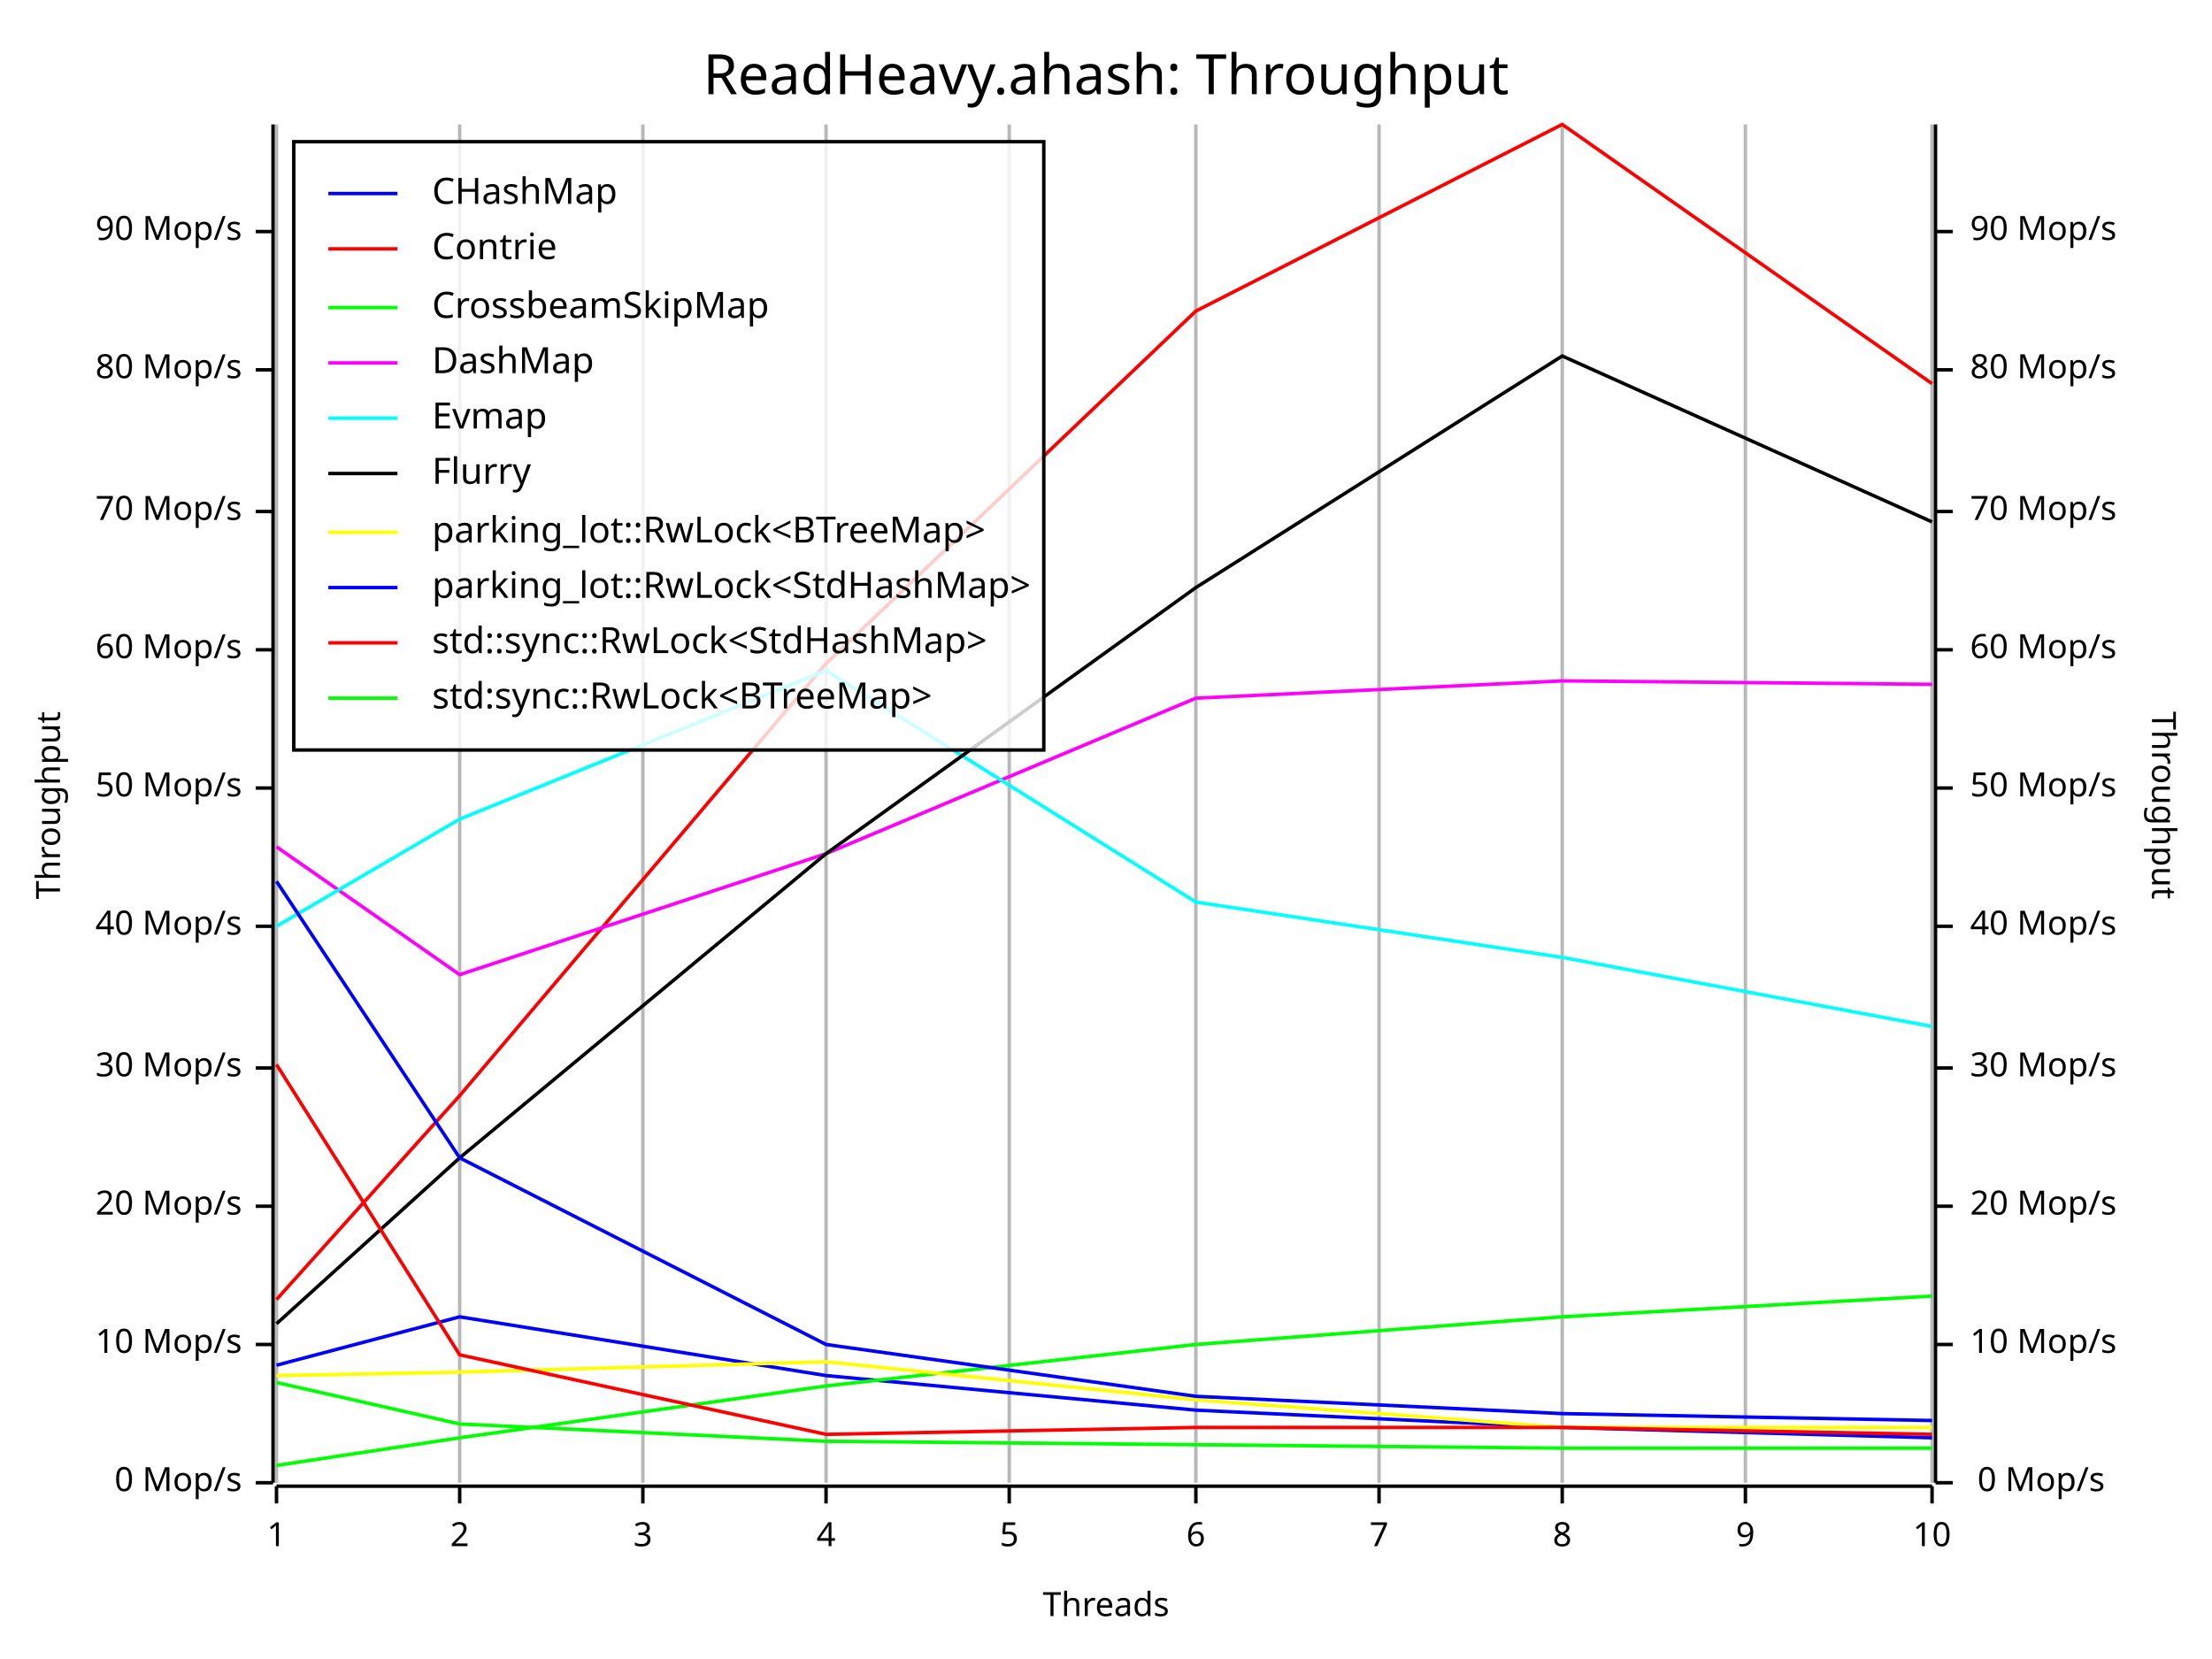
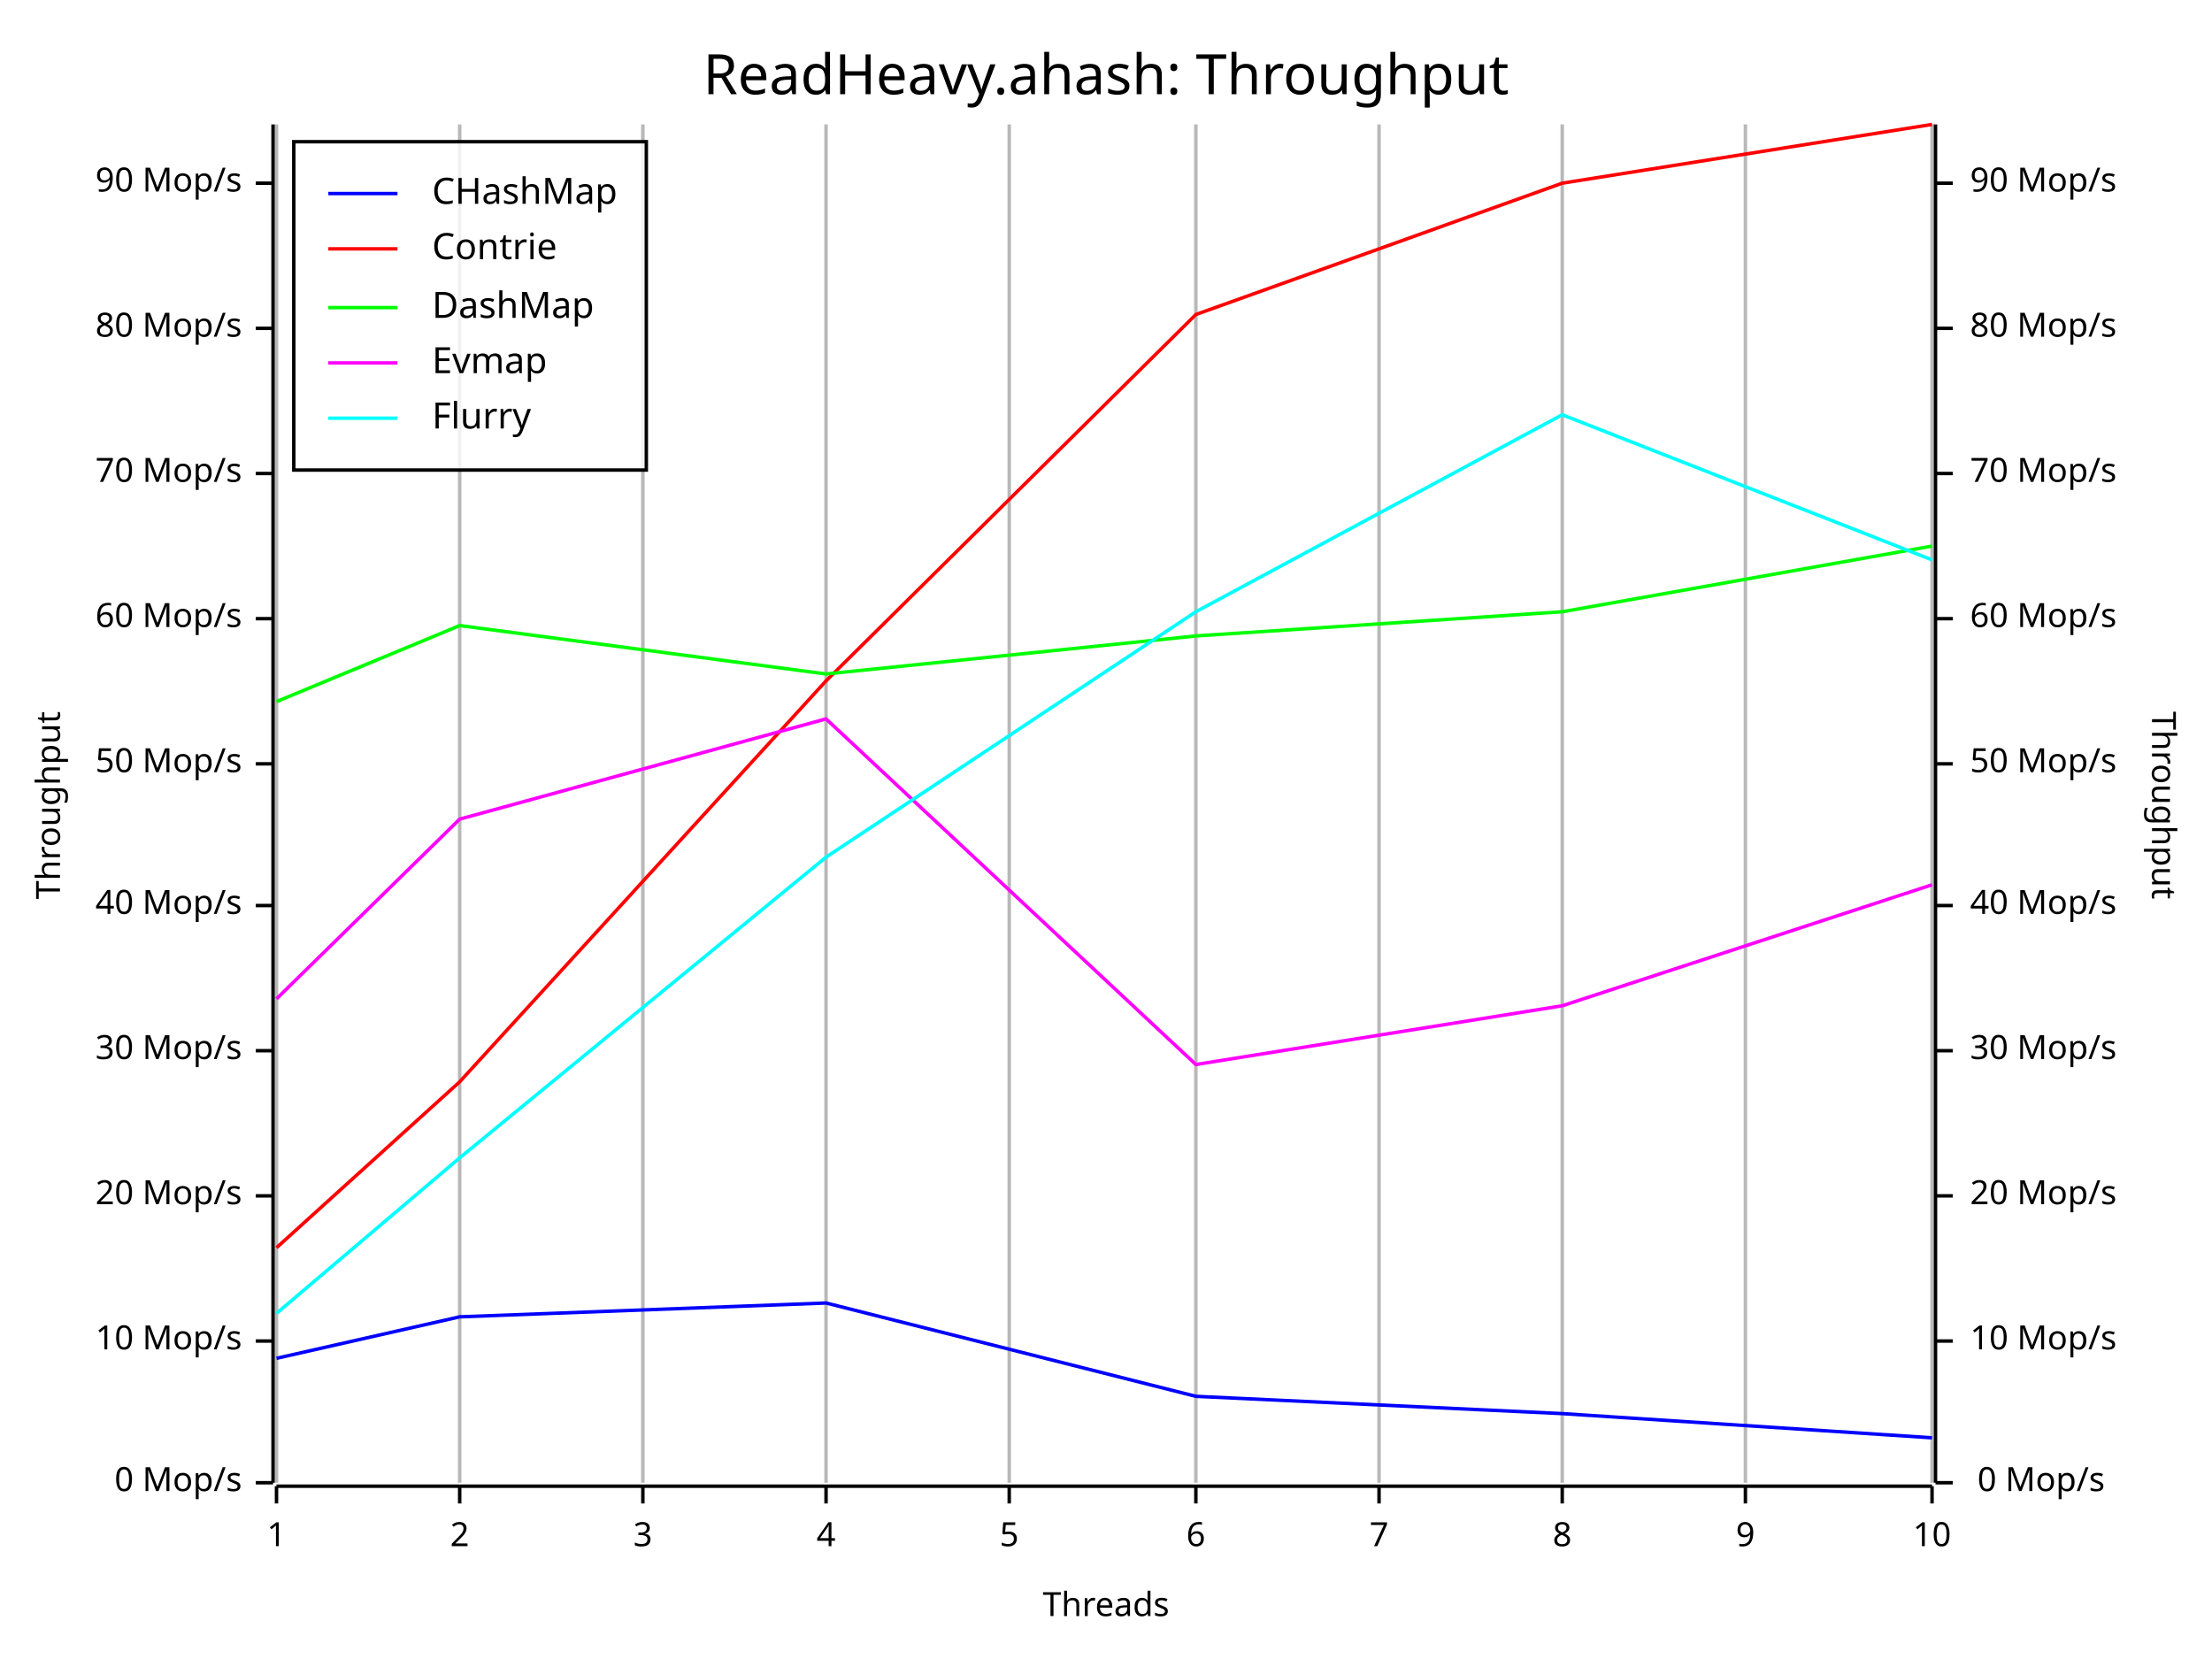
<svg xmlns="http://www.w3.org/2000/svg" width="640" height="480" viewBox="0 0 640 480">
  <rect x="0" y="0" width="640" height="480" opacity="1" fill="#FFFFFF" stroke="none" />
  <text x="320" y="15" dy="0.76em" text-anchor="middle" font-family="Fira Code" font-size="16.129" opacity="1" fill="#000000">
ReadHeavy.ahash: Throughput
</text>
  <line opacity="0.1" stroke="#000000" stroke-width="1" x1="80" y1="429" x2="80" y2="36" />
  <line opacity="0.1" stroke="#000000" stroke-width="1" x1="133" y1="429" x2="133" y2="36" />
  <line opacity="0.1" stroke="#000000" stroke-width="1" x1="186" y1="429" x2="186" y2="36" />
  <line opacity="0.1" stroke="#000000" stroke-width="1" x1="239" y1="429" x2="239" y2="36" />
  <line opacity="0.1" stroke="#000000" stroke-width="1" x1="292" y1="429" x2="292" y2="36" />
  <line opacity="0.1" stroke="#000000" stroke-width="1" x1="346" y1="429" x2="346" y2="36" />
  <line opacity="0.1" stroke="#000000" stroke-width="1" x1="399" y1="429" x2="399" y2="36" />
  <line opacity="0.1" stroke="#000000" stroke-width="1" x1="452" y1="429" x2="452" y2="36" />
  <line opacity="0.1" stroke="#000000" stroke-width="1" x1="505" y1="429" x2="505" y2="36" />
  <line opacity="0.1" stroke="#000000" stroke-width="1" x1="559" y1="429" x2="559" y2="36" />
  <text x="10" y="233" dy="0.76em" text-anchor="middle" font-family="sans-serif" font-size="9.677" opacity="1" fill="#000000" transform="rotate(270, 10, 233)">
Throughput
</text>
  <text x="320" y="470" dy="-0.5ex" text-anchor="middle" font-family="sans-serif" font-size="9.677" opacity="1" fill="#000000">
Threads
</text>
  <text x="630" y="233" dy="0.76em" text-anchor="middle" font-family="sans-serif" font-size="9.677" opacity="1" fill="#000000" transform="rotate(90, 630, 233)">
Throughput
</text>
  <line opacity="0.2" stroke="#000000" stroke-width="1" x1="80" y1="429" x2="80" y2="36" />
  <line opacity="0.2" stroke="#000000" stroke-width="1" x1="133" y1="429" x2="133" y2="36" />
  <line opacity="0.2" stroke="#000000" stroke-width="1" x1="186" y1="429" x2="186" y2="36" />
  <line opacity="0.2" stroke="#000000" stroke-width="1" x1="239" y1="429" x2="239" y2="36" />
  <line opacity="0.2" stroke="#000000" stroke-width="1" x1="292" y1="429" x2="292" y2="36" />
  <line opacity="0.2" stroke="#000000" stroke-width="1" x1="346" y1="429" x2="346" y2="36" />
  <line opacity="0.2" stroke="#000000" stroke-width="1" x1="399" y1="429" x2="399" y2="36" />
  <line opacity="0.2" stroke="#000000" stroke-width="1" x1="452" y1="429" x2="452" y2="36" />
  <line opacity="0.2" stroke="#000000" stroke-width="1" x1="505" y1="429" x2="505" y2="36" />
  <line opacity="0.2" stroke="#000000" stroke-width="1" x1="559" y1="429" x2="559" y2="36" />
  <polyline fill="none" opacity="1" stroke="#000000" stroke-width="1" points="79,36 79,429 " />
  <text x="70" y="429" dy="0.5ex" text-anchor="end" font-family="sans-serif" font-size="9.677" opacity="1" fill="#000000">
0 Mop/s
</text>
  <polyline fill="none" opacity="1" stroke="#000000" stroke-width="1" points="74,429 79,429 " />
-   <text x="70" y="389" dy="0.5ex" text-anchor="end" font-family="sans-serif" font-size="9.677" opacity="1" fill="#000000">
+   <text x="70" y="388" dy="0.5ex" text-anchor="end" font-family="sans-serif" font-size="9.677" opacity="1" fill="#000000">
10 Mop/s
</text>
-   <polyline fill="none" opacity="1" stroke="#000000" stroke-width="1" points="74,389 79,389 " />
-   <text x="70" y="349" dy="0.5ex" text-anchor="end" font-family="sans-serif" font-size="9.677" opacity="1" fill="#000000">
+   <polyline fill="none" opacity="1" stroke="#000000" stroke-width="1" points="74,388 79,388 " />
+   <text x="70" y="346" dy="0.5ex" text-anchor="end" font-family="sans-serif" font-size="9.677" opacity="1" fill="#000000">
20 Mop/s
</text>
-   <polyline fill="none" opacity="1" stroke="#000000" stroke-width="1" points="74,349 79,349 " />
-   <text x="70" y="309" dy="0.5ex" text-anchor="end" font-family="sans-serif" font-size="9.677" opacity="1" fill="#000000">
+   <polyline fill="none" opacity="1" stroke="#000000" stroke-width="1" points="74,346 79,346 " />
+   <text x="70" y="304" dy="0.5ex" text-anchor="end" font-family="sans-serif" font-size="9.677" opacity="1" fill="#000000">
30 Mop/s
</text>
-   <polyline fill="none" opacity="1" stroke="#000000" stroke-width="1" points="74,309 79,309 " />
-   <text x="70" y="268" dy="0.5ex" text-anchor="end" font-family="sans-serif" font-size="9.677" opacity="1" fill="#000000">
+   <polyline fill="none" opacity="1" stroke="#000000" stroke-width="1" points="74,304 79,304 " />
+   <text x="70" y="262" dy="0.5ex" text-anchor="end" font-family="sans-serif" font-size="9.677" opacity="1" fill="#000000">
40 Mop/s
</text>
-   <polyline fill="none" opacity="1" stroke="#000000" stroke-width="1" points="74,268 79,268 " />
-   <text x="70" y="228" dy="0.5ex" text-anchor="end" font-family="sans-serif" font-size="9.677" opacity="1" fill="#000000">
+   <polyline fill="none" opacity="1" stroke="#000000" stroke-width="1" points="74,262 79,262 " />
+   <text x="70" y="221" dy="0.5ex" text-anchor="end" font-family="sans-serif" font-size="9.677" opacity="1" fill="#000000">
50 Mop/s
</text>
-   <polyline fill="none" opacity="1" stroke="#000000" stroke-width="1" points="74,228 79,228 " />
-   <text x="70" y="188" dy="0.5ex" text-anchor="end" font-family="sans-serif" font-size="9.677" opacity="1" fill="#000000">
+   <polyline fill="none" opacity="1" stroke="#000000" stroke-width="1" points="74,221 79,221 " />
+   <text x="70" y="179" dy="0.5ex" text-anchor="end" font-family="sans-serif" font-size="9.677" opacity="1" fill="#000000">
60 Mop/s
</text>
-   <polyline fill="none" opacity="1" stroke="#000000" stroke-width="1" points="74,188 79,188 " />
-   <text x="70" y="148" dy="0.5ex" text-anchor="end" font-family="sans-serif" font-size="9.677" opacity="1" fill="#000000">
+   <polyline fill="none" opacity="1" stroke="#000000" stroke-width="1" points="74,179 79,179 " />
+   <text x="70" y="137" dy="0.5ex" text-anchor="end" font-family="sans-serif" font-size="9.677" opacity="1" fill="#000000">
70 Mop/s
</text>
-   <polyline fill="none" opacity="1" stroke="#000000" stroke-width="1" points="74,148 79,148 " />
-   <text x="70" y="107" dy="0.5ex" text-anchor="end" font-family="sans-serif" font-size="9.677" opacity="1" fill="#000000">
+   <polyline fill="none" opacity="1" stroke="#000000" stroke-width="1" points="74,137 79,137 " />
+   <text x="70" y="95" dy="0.5ex" text-anchor="end" font-family="sans-serif" font-size="9.677" opacity="1" fill="#000000">
80 Mop/s
</text>
-   <polyline fill="none" opacity="1" stroke="#000000" stroke-width="1" points="74,107 79,107 " />
-   <text x="70" y="67" dy="0.5ex" text-anchor="end" font-family="sans-serif" font-size="9.677" opacity="1" fill="#000000">
+   <polyline fill="none" opacity="1" stroke="#000000" stroke-width="1" points="74,95 79,95 " />
+   <text x="70" y="53" dy="0.5ex" text-anchor="end" font-family="sans-serif" font-size="9.677" opacity="1" fill="#000000">
90 Mop/s
</text>
-   <polyline fill="none" opacity="1" stroke="#000000" stroke-width="1" points="74,67 79,67 " />
+   <polyline fill="none" opacity="1" stroke="#000000" stroke-width="1" points="74,53 79,53 " />
  <polyline fill="none" opacity="1" stroke="#000000" stroke-width="1" points="80,430 559,430 " />
  <text x="80" y="440" dy="0.76em" text-anchor="middle" font-family="sans-serif" font-size="9.677" opacity="1" fill="#000000">
1
</text>
  <polyline fill="none" opacity="1" stroke="#000000" stroke-width="1" points="80,430 80,435 " />
  <text x="133" y="440" dy="0.76em" text-anchor="middle" font-family="sans-serif" font-size="9.677" opacity="1" fill="#000000">
2
</text>
  <polyline fill="none" opacity="1" stroke="#000000" stroke-width="1" points="133,430 133,435 " />
  <text x="186" y="440" dy="0.76em" text-anchor="middle" font-family="sans-serif" font-size="9.677" opacity="1" fill="#000000">
3
</text>
  <polyline fill="none" opacity="1" stroke="#000000" stroke-width="1" points="186,430 186,435 " />
  <text x="239" y="440" dy="0.76em" text-anchor="middle" font-family="sans-serif" font-size="9.677" opacity="1" fill="#000000">
4
</text>
  <polyline fill="none" opacity="1" stroke="#000000" stroke-width="1" points="239,430 239,435 " />
  <text x="292" y="440" dy="0.76em" text-anchor="middle" font-family="sans-serif" font-size="9.677" opacity="1" fill="#000000">
5
</text>
  <polyline fill="none" opacity="1" stroke="#000000" stroke-width="1" points="292,430 292,435 " />
  <text x="346" y="440" dy="0.76em" text-anchor="middle" font-family="sans-serif" font-size="9.677" opacity="1" fill="#000000">
6
</text>
  <polyline fill="none" opacity="1" stroke="#000000" stroke-width="1" points="346,430 346,435 " />
  <text x="399" y="440" dy="0.76em" text-anchor="middle" font-family="sans-serif" font-size="9.677" opacity="1" fill="#000000">
7
</text>
  <polyline fill="none" opacity="1" stroke="#000000" stroke-width="1" points="399,430 399,435 " />
  <text x="452" y="440" dy="0.76em" text-anchor="middle" font-family="sans-serif" font-size="9.677" opacity="1" fill="#000000">
8
</text>
  <polyline fill="none" opacity="1" stroke="#000000" stroke-width="1" points="452,430 452,435 " />
  <text x="505" y="440" dy="0.76em" text-anchor="middle" font-family="sans-serif" font-size="9.677" opacity="1" fill="#000000">
9
</text>
  <polyline fill="none" opacity="1" stroke="#000000" stroke-width="1" points="505,430 505,435 " />
  <text x="559" y="440" dy="0.76em" text-anchor="middle" font-family="sans-serif" font-size="9.677" opacity="1" fill="#000000">
10
</text>
  <polyline fill="none" opacity="1" stroke="#000000" stroke-width="1" points="559,430 559,435 " />
  <polyline fill="none" opacity="1" stroke="#000000" stroke-width="1" points="560,36 560,429 " />
  <text x="609" y="429" dy="0.5ex" text-anchor="end" font-family="sans-serif" font-size="9.677" opacity="1" fill="#000000">
0 Mop/s
</text>
  <polyline fill="none" opacity="1" stroke="#000000" stroke-width="1" points="560,429 565,429 " />
-   <text x="570" y="389" dy="0.5ex" text-anchor="start" font-family="sans-serif" font-size="9.677" opacity="1" fill="#000000">
+   <text x="570" y="388" dy="0.5ex" text-anchor="start" font-family="sans-serif" font-size="9.677" opacity="1" fill="#000000">
10 Mop/s
</text>
-   <polyline fill="none" opacity="1" stroke="#000000" stroke-width="1" points="560,389 565,389 " />
-   <text x="570" y="349" dy="0.5ex" text-anchor="start" font-family="sans-serif" font-size="9.677" opacity="1" fill="#000000">
+   <polyline fill="none" opacity="1" stroke="#000000" stroke-width="1" points="560,388 565,388 " />
+   <text x="570" y="346" dy="0.5ex" text-anchor="start" font-family="sans-serif" font-size="9.677" opacity="1" fill="#000000">
20 Mop/s
</text>
-   <polyline fill="none" opacity="1" stroke="#000000" stroke-width="1" points="560,349 565,349 " />
-   <text x="570" y="309" dy="0.5ex" text-anchor="start" font-family="sans-serif" font-size="9.677" opacity="1" fill="#000000">
+   <polyline fill="none" opacity="1" stroke="#000000" stroke-width="1" points="560,346 565,346 " />
+   <text x="570" y="304" dy="0.5ex" text-anchor="start" font-family="sans-serif" font-size="9.677" opacity="1" fill="#000000">
30 Mop/s
</text>
-   <polyline fill="none" opacity="1" stroke="#000000" stroke-width="1" points="560,309 565,309 " />
-   <text x="570" y="268" dy="0.5ex" text-anchor="start" font-family="sans-serif" font-size="9.677" opacity="1" fill="#000000">
+   <polyline fill="none" opacity="1" stroke="#000000" stroke-width="1" points="560,304 565,304 " />
+   <text x="570" y="262" dy="0.5ex" text-anchor="start" font-family="sans-serif" font-size="9.677" opacity="1" fill="#000000">
40 Mop/s
</text>
-   <polyline fill="none" opacity="1" stroke="#000000" stroke-width="1" points="560,268 565,268 " />
-   <text x="570" y="228" dy="0.5ex" text-anchor="start" font-family="sans-serif" font-size="9.677" opacity="1" fill="#000000">
+   <polyline fill="none" opacity="1" stroke="#000000" stroke-width="1" points="560,262 565,262 " />
+   <text x="570" y="221" dy="0.5ex" text-anchor="start" font-family="sans-serif" font-size="9.677" opacity="1" fill="#000000">
50 Mop/s
</text>
-   <polyline fill="none" opacity="1" stroke="#000000" stroke-width="1" points="560,228 565,228 " />
-   <text x="570" y="188" dy="0.5ex" text-anchor="start" font-family="sans-serif" font-size="9.677" opacity="1" fill="#000000">
+   <polyline fill="none" opacity="1" stroke="#000000" stroke-width="1" points="560,221 565,221 " />
+   <text x="570" y="179" dy="0.5ex" text-anchor="start" font-family="sans-serif" font-size="9.677" opacity="1" fill="#000000">
60 Mop/s
</text>
-   <polyline fill="none" opacity="1" stroke="#000000" stroke-width="1" points="560,188 565,188 " />
-   <text x="570" y="148" dy="0.5ex" text-anchor="start" font-family="sans-serif" font-size="9.677" opacity="1" fill="#000000">
+   <polyline fill="none" opacity="1" stroke="#000000" stroke-width="1" points="560,179 565,179 " />
+   <text x="570" y="137" dy="0.5ex" text-anchor="start" font-family="sans-serif" font-size="9.677" opacity="1" fill="#000000">
70 Mop/s
</text>
-   <polyline fill="none" opacity="1" stroke="#000000" stroke-width="1" points="560,148 565,148 " />
-   <text x="570" y="107" dy="0.5ex" text-anchor="start" font-family="sans-serif" font-size="9.677" opacity="1" fill="#000000">
+   <polyline fill="none" opacity="1" stroke="#000000" stroke-width="1" points="560,137 565,137 " />
+   <text x="570" y="95" dy="0.5ex" text-anchor="start" font-family="sans-serif" font-size="9.677" opacity="1" fill="#000000">
80 Mop/s
</text>
-   <polyline fill="none" opacity="1" stroke="#000000" stroke-width="1" points="560,107 565,107 " />
-   <text x="570" y="67" dy="0.5ex" text-anchor="start" font-family="sans-serif" font-size="9.677" opacity="1" fill="#000000">
+   <polyline fill="none" opacity="1" stroke="#000000" stroke-width="1" points="560,95 565,95 " />
+   <text x="570" y="53" dy="0.5ex" text-anchor="start" font-family="sans-serif" font-size="9.677" opacity="1" fill="#000000">
90 Mop/s
</text>
-   <polyline fill="none" opacity="1" stroke="#000000" stroke-width="1" points="560,67 565,67 " />
-   <polyline fill="none" opacity="1" stroke="#0000FF" stroke-width="1" points="80,395 133,381 239,398 346,408 452,413 559,416 " />
-   <polyline fill="none" opacity="1" stroke="#FF0000" stroke-width="1" points="80,376 133,317 239,192 346,90 452,36 559,111 " />
-   <polyline fill="none" opacity="1" stroke="#00FF00" stroke-width="1" points="80,424 133,416 239,401 346,389 452,381 559,375 " />
-   <polyline fill="none" opacity="1" stroke="#FF00FF" stroke-width="1" points="80,245 133,282 239,247 346,202 452,197 559,198 " />
-   <polyline fill="none" opacity="1" stroke="#00FFFF" stroke-width="1" points="80,268 133,237 239,194 346,261 452,277 559,297 " />
-   <polyline fill="none" opacity="1" stroke="#000000" stroke-width="1" points="80,383 133,335 239,247 346,170 452,103 559,151 " />
-   <polyline fill="none" opacity="1" stroke="#FFFF00" stroke-width="1" points="80,398 133,397 239,394 346,405 452,413 559,413 " />
-   <polyline fill="none" opacity="1" stroke="#0000FF" stroke-width="1" points="80,255 133,335 239,389 346,404 452,409 559,411 " />
-   <polyline fill="none" opacity="1" stroke="#FF0000" stroke-width="1" points="80,308 133,392 239,415 346,413 452,413 559,415 " />
-   <polyline fill="none" opacity="1" stroke="#00FF00" stroke-width="1" points="80,400 133,412 239,417 346,418 452,419 559,419 " />
-   <rect x="85" y="41" width="217" height="176" opacity="0.8" fill="#FFFFFF" stroke="none" />
-   <rect x="85" y="41" width="217" height="176" opacity="1" fill="none" stroke="#000000" />
+   <polyline fill="none" opacity="1" stroke="#000000" stroke-width="1" points="560,53 565,53 " />
+   <polyline fill="none" opacity="1" stroke="#0000FF" stroke-width="1" points="80,393 133,381 239,377 346,404 452,409 559,416 " />
+   <polyline fill="none" opacity="1" stroke="#FF0000" stroke-width="1" points="80,361 133,313 239,197 346,91 452,53 559,36 " />
+   <polyline fill="none" opacity="1" stroke="#00FF00" stroke-width="1" points="80,203 133,181 239,195 346,184 452,177 559,158 " />
+   <polyline fill="none" opacity="1" stroke="#FF00FF" stroke-width="1" points="80,289 133,237 239,208 346,308 452,291 559,256 " />
+   <polyline fill="none" opacity="1" stroke="#00FFFF" stroke-width="1" points="80,380 133,335 239,248 346,177 452,120 559,162 " />
+   <rect x="85" y="41" width="102" height="95" opacity="0.8" fill="#FFFFFF" stroke="none" />
+   <rect x="85" y="41" width="102" height="95" opacity="1" fill="none" stroke="#000000" />
  <text x="125" y="51" dy="0.76em" text-anchor="start" font-family="Fira Code" font-size="10.484" opacity="1" fill="#000000">
CHashMap
</text>
  <text x="125" y="67" dy="0.76em" text-anchor="start" font-family="Fira Code" font-size="10.484" opacity="1" fill="#000000">
Contrie
</text>
  <text x="125" y="84" dy="0.76em" text-anchor="start" font-family="Fira Code" font-size="10.484" opacity="1" fill="#000000">
- CrossbeamSkipMap
+ DashMap
</text>
  <text x="125" y="100" dy="0.76em" text-anchor="start" font-family="Fira Code" font-size="10.484" opacity="1" fill="#000000">
- DashMap
+ Evmap
</text>
  <text x="125" y="116" dy="0.76em" text-anchor="start" font-family="Fira Code" font-size="10.484" opacity="1" fill="#000000">
- Evmap
- </text>
-   <text x="125" y="132" dy="0.76em" text-anchor="start" font-family="Fira Code" font-size="10.484" opacity="1" fill="#000000">
Flurry
- </text>
-   <text x="125" y="149" dy="0.76em" text-anchor="start" font-family="Fira Code" font-size="10.484" opacity="1" fill="#000000">
- parking_lot::RwLock&lt;BTreeMap&gt;
- </text>
-   <text x="125" y="165" dy="0.76em" text-anchor="start" font-family="Fira Code" font-size="10.484" opacity="1" fill="#000000">
- parking_lot::RwLock&lt;StdHashMap&gt;
- </text>
-   <text x="125" y="181" dy="0.76em" text-anchor="start" font-family="Fira Code" font-size="10.484" opacity="1" fill="#000000">
- std::sync::RwLock&lt;StdHashMap&gt;
- </text>
-   <text x="125" y="197" dy="0.76em" text-anchor="start" font-family="Fira Code" font-size="10.484" opacity="1" fill="#000000">
- std:sync::RwLock&lt;BTreeMap&gt;
</text>
  <polyline fill="none" opacity="1" stroke="#0000FF" stroke-width="1" points="95,56 115,56 " />
  <polyline fill="none" opacity="1" stroke="#FF0000" stroke-width="1" points="95,72 115,72 " />
  <polyline fill="none" opacity="1" stroke="#00FF00" stroke-width="1" points="95,89 115,89 " />
  <polyline fill="none" opacity="1" stroke="#FF00FF" stroke-width="1" points="95,105 115,105 " />
  <polyline fill="none" opacity="1" stroke="#00FFFF" stroke-width="1" points="95,121 115,121 " />
-   <polyline fill="none" opacity="1" stroke="#000000" stroke-width="1" points="95,137 115,137 " />
-   <polyline fill="none" opacity="1" stroke="#FFFF00" stroke-width="1" points="95,154 115,154 " />
-   <polyline fill="none" opacity="1" stroke="#0000FF" stroke-width="1" points="95,170 115,170 " />
-   <polyline fill="none" opacity="1" stroke="#FF0000" stroke-width="1" points="95,186 115,186 " />
-   <polyline fill="none" opacity="1" stroke="#00FF00" stroke-width="1" points="95,202 115,202 " />
</svg>
